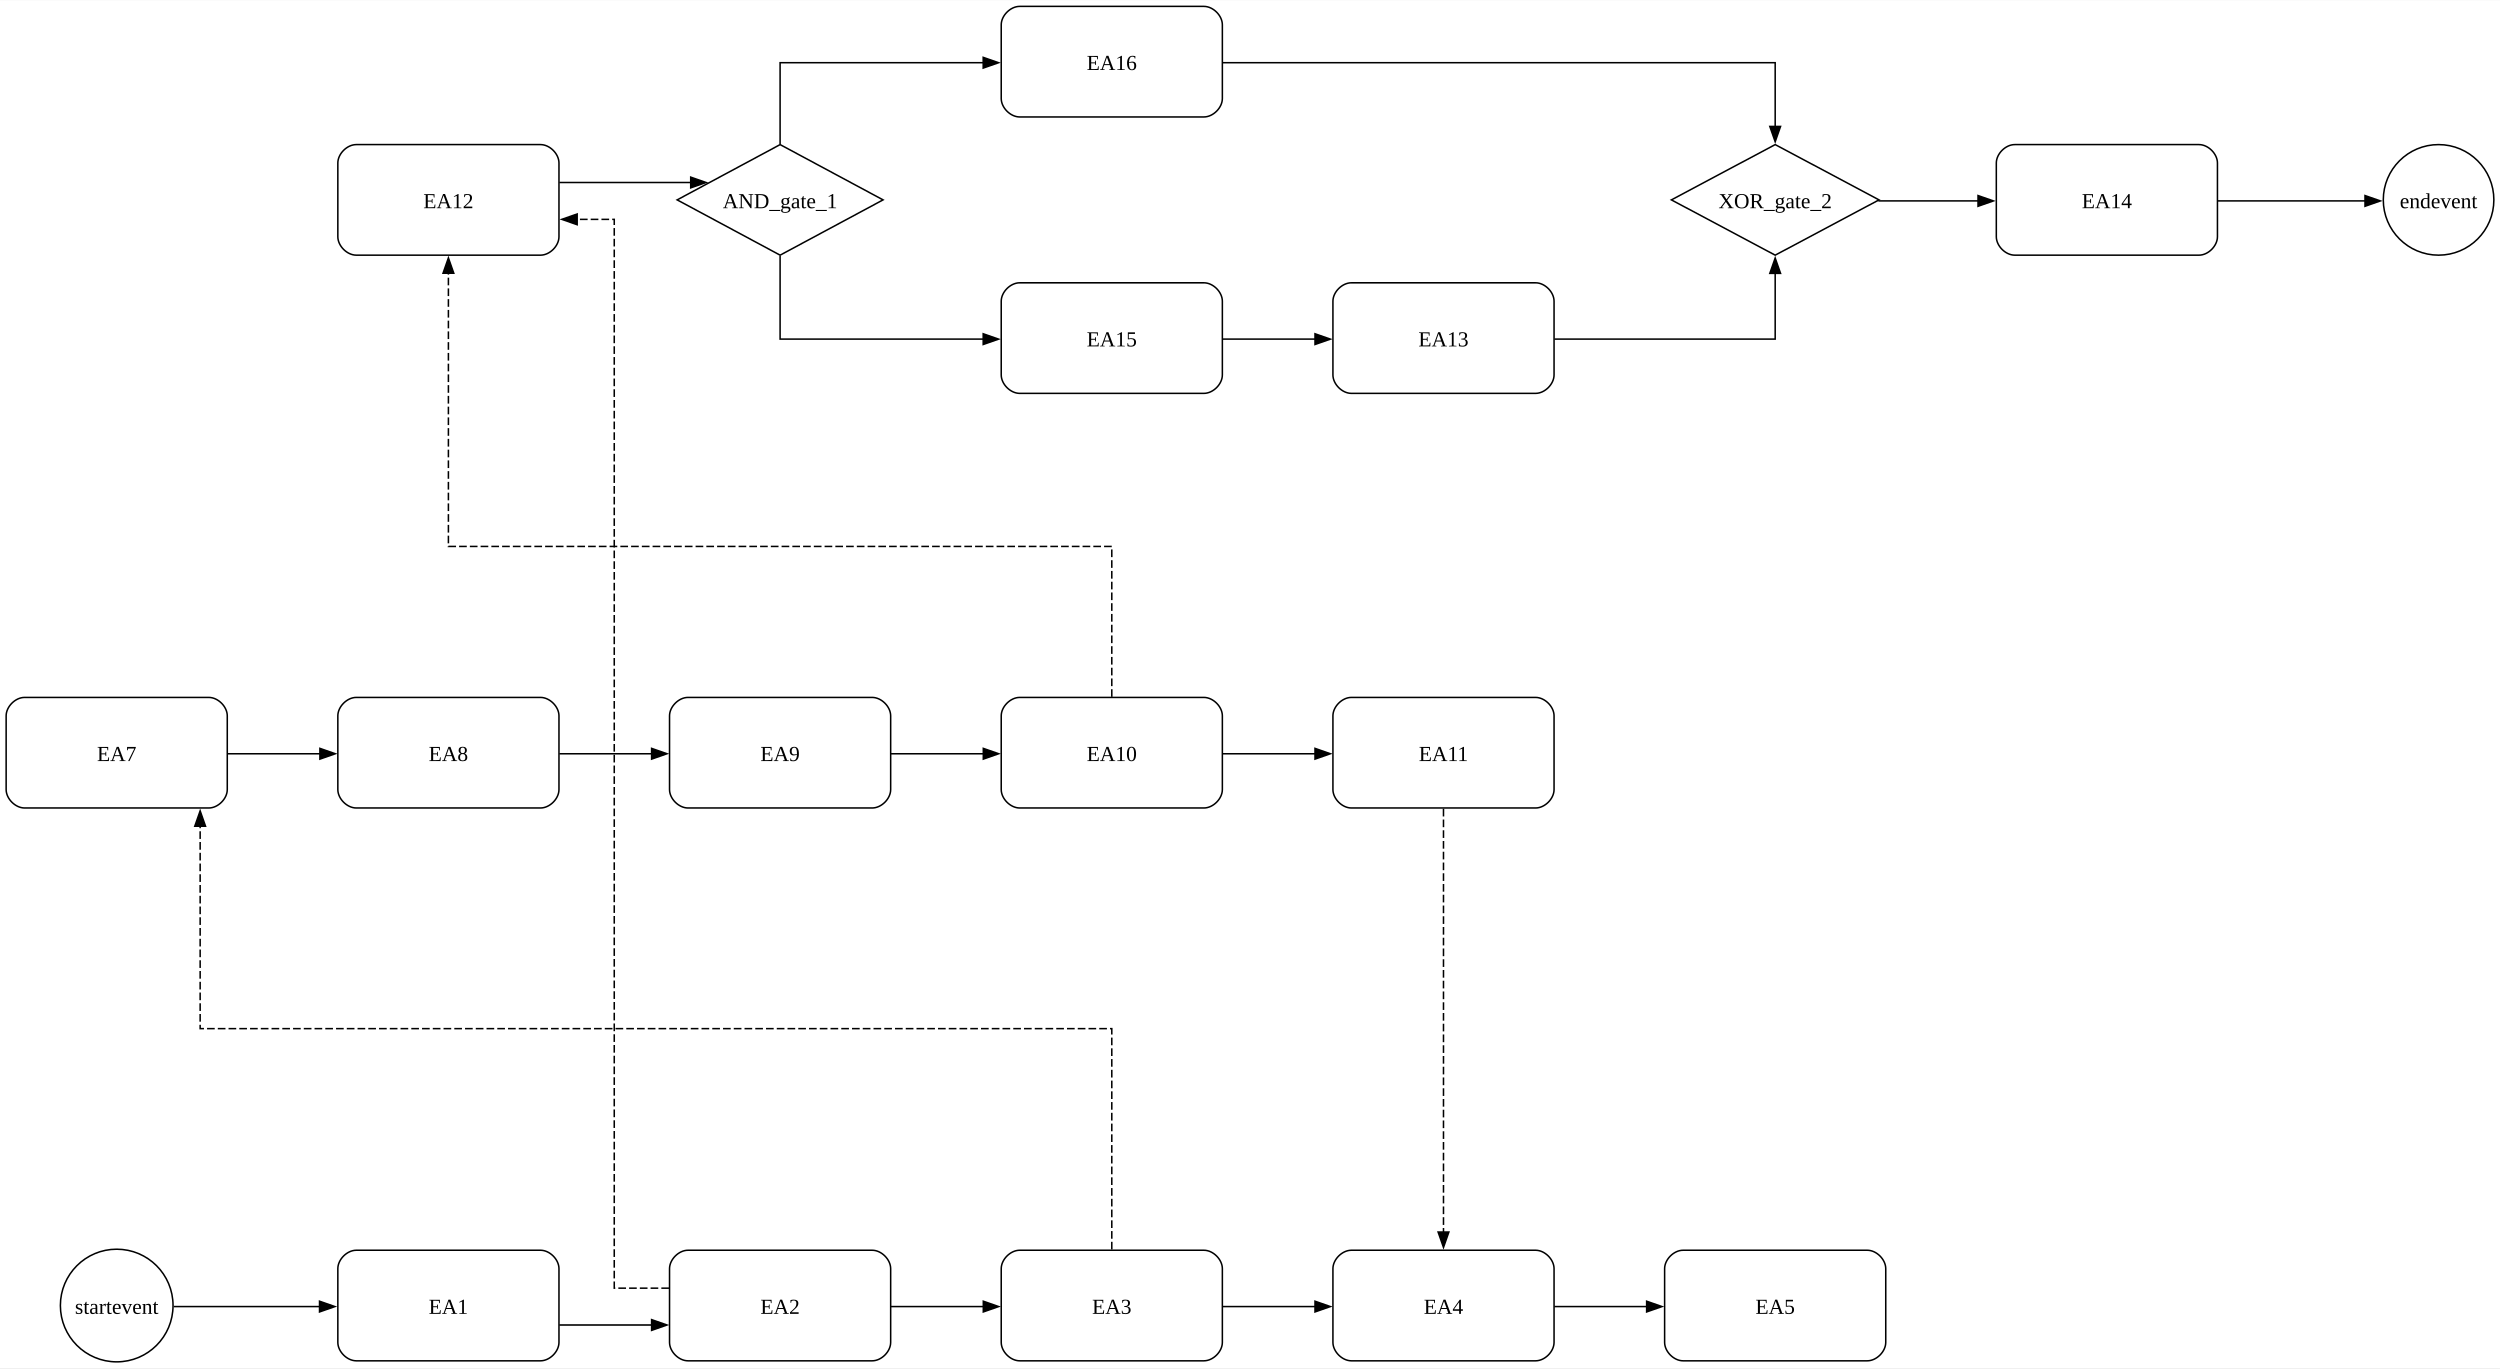
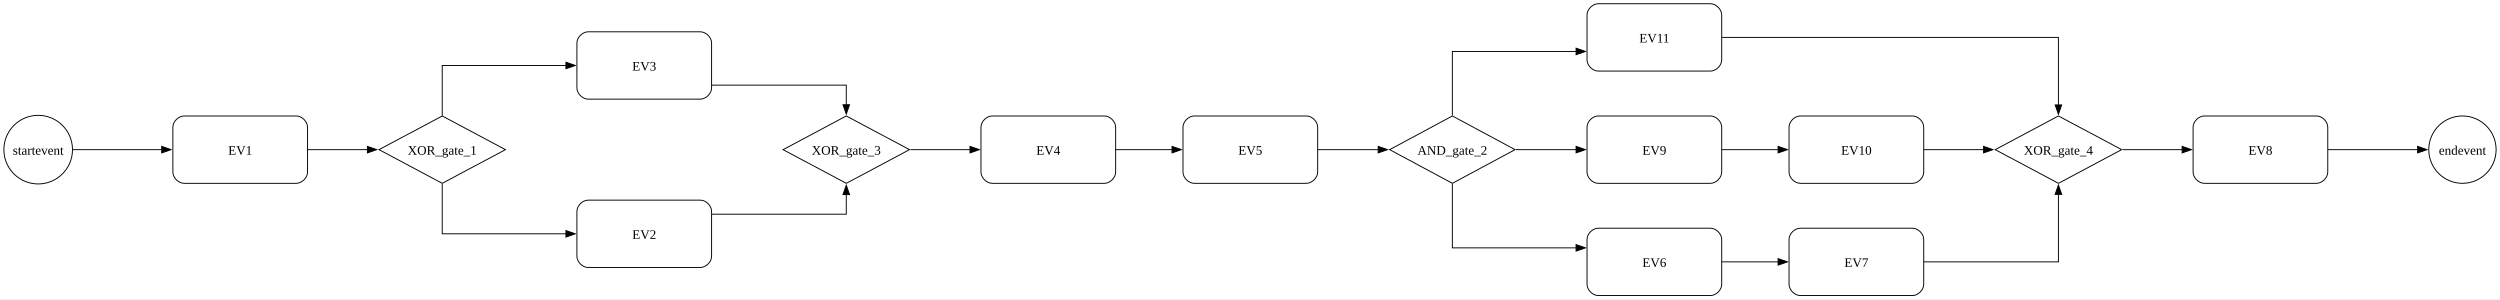
- <svg xmlns="http://www.w3.org/2000/svg" width="1628pt" height="891pt" viewBox="0.00 0.00 1628.00 890.68">
-   <g id="graph0" class="graph" transform="scale(1 1) rotate(0) translate(4 886.68)">
-     <polygon fill="white" stroke="none" points="-4,4 -4,-886.68 1624,-886.68 1624,4 -4,4" />
+ <svg xmlns="http://www.w3.org/2000/svg" width="2673pt" height="320pt" viewBox="0.00 0.00 2672.70 320.00">
+   <g id="graph0" class="graph" transform="scale(1 1) rotate(0) translate(4 316)">
+     <polygon fill="white" stroke="none" points="-4,4 -4,-316 2668.7,-316 2668.7,4 -4,4" />
    <g id="node1" class="node">
-       <ellipse fill="none" stroke="black" cx="72" cy="-36.68" rx="36.68" ry="36.68" />
-       <text text-anchor="middle" x="72" y="-31.25" font-family="Times New Roman,serif" font-size="14.00">startevent</text>
+       <polygon fill="none" stroke="black" points="2196.7,-192 2129.1,-156 2196.7,-120 2264.3,-156 2196.7,-192" />
+       <text text-anchor="middle" x="2196.7" y="-150.57" font-family="Times New Roman,serif" font-size="14.00">XOR_gate_4</text>
    </g>
    <g id="node2" class="node">
-       <path fill="none" stroke="black" d="M348,-72.68C348,-72.68 228,-72.68 228,-72.68 222,-72.68 216,-66.68 216,-60.68 216,-60.68 216,-12.68 216,-12.68 216,-6.68 222,-0.68 228,-0.68 228,-0.68 348,-0.68 348,-0.68 354,-0.68 360,-6.68 360,-12.68 360,-12.68 360,-60.68 360,-60.68 360,-66.68 354,-72.68 348,-72.68" />
-       <text text-anchor="middle" x="288" y="-31.25" font-family="Times New Roman,serif" font-size="14.00">EA1</text>
+       <path fill="none" stroke="black" d="M2472.7,-192C2472.7,-192 2352.7,-192 2352.7,-192 2346.7,-192 2340.7,-186 2340.7,-180 2340.7,-180 2340.7,-132 2340.7,-132 2340.7,-126 2346.7,-120 2352.7,-120 2352.7,-120 2472.7,-120 2472.7,-120 2478.7,-120 2484.7,-126 2484.7,-132 2484.7,-132 2484.7,-180 2484.7,-180 2484.7,-186 2478.7,-192 2472.7,-192" />
+       <text text-anchor="middle" x="2412.7" y="-150.57" font-family="Times New Roman,serif" font-size="14.00">EV8</text>
    </g>
    <g id="edge1" class="edge">
-       <path fill="none" stroke="black" d="M109.13,-36C109.13,-36 204.08,-36 204.08,-36" />
-       <polygon fill="black" stroke="black" points="204.08,-39.5 214.08,-36 204.08,-32.5 204.08,-39.5" />
+       <path fill="none" stroke="black" d="M2265.3,-156C2265.3,-156 2329,-156 2329,-156" />
+       <polygon fill="black" stroke="black" points="2328.99,-159.5 2338.99,-156 2328.99,-152.5 2328.99,-159.5" />
    </g>
    <g id="node3" class="node">
-       <path fill="none" stroke="black" d="M564,-72.68C564,-72.68 444,-72.68 444,-72.68 438,-72.68 432,-66.68 432,-60.68 432,-60.68 432,-12.68 432,-12.68 432,-6.68 438,-0.68 444,-0.68 444,-0.68 564,-0.68 564,-0.68 570,-0.68 576,-6.68 576,-12.68 576,-12.68 576,-60.68 576,-60.68 576,-66.68 570,-72.68 564,-72.68" />
-       <text text-anchor="middle" x="504" y="-31.25" font-family="Times New Roman,serif" font-size="14.00">EA2</text>
+       <ellipse fill="none" stroke="black" cx="2628.7" cy="-156" rx="36" ry="36" />
+       <text text-anchor="middle" x="2628.7" y="-150.57" font-family="Times New Roman,serif" font-size="14.00">endevent</text>
    </g>
    <g id="edge2" class="edge">
-       <path fill="none" stroke="black" d="M360.23,-24C360.23,-24 420.33,-24 420.33,-24" />
-       <polygon fill="black" stroke="black" points="420.33,-27.5 430.33,-24 420.33,-20.5 420.33,-27.5" />
+       <path fill="none" stroke="black" d="M2484.9,-156C2484.9,-156 2580.8,-156 2580.8,-156" />
+       <polygon fill="black" stroke="black" points="2580.79,-159.5 2590.79,-156 2580.79,-152.5 2580.79,-159.5" />
    </g>
    <g id="node4" class="node">
-       <path fill="none" stroke="black" d="M780,-72.68C780,-72.68 660,-72.68 660,-72.68 654,-72.68 648,-66.68 648,-60.68 648,-60.68 648,-12.68 648,-12.68 648,-6.68 654,-0.68 660,-0.68 660,-0.68 780,-0.68 780,-0.68 786,-0.68 792,-6.68 792,-12.68 792,-12.68 792,-60.68 792,-60.68 792,-66.68 786,-72.68 780,-72.68" />
-       <text text-anchor="middle" x="720" y="-31.25" font-family="Times New Roman,serif" font-size="14.00">EA3</text>
+       <polygon fill="none" stroke="black" points="900.68,-192 833.08,-156 900.68,-120 968.28,-156 900.68,-192" />
+       <text text-anchor="middle" x="900.68" y="-150.57" font-family="Times New Roman,serif" font-size="14.00">XOR_gate_3</text>
+     </g>
+     <g id="node5" class="node">
+       <path fill="none" stroke="black" d="M1176.7,-192C1176.7,-192 1056.7,-192 1056.7,-192 1050.7,-192 1044.7,-186 1044.7,-180 1044.7,-180 1044.7,-132 1044.7,-132 1044.7,-126 1050.7,-120 1056.7,-120 1056.7,-120 1176.7,-120 1176.7,-120 1182.7,-120 1188.7,-126 1188.7,-132 1188.7,-132 1188.7,-180 1188.7,-180 1188.7,-186 1182.7,-192 1176.7,-192" />
+       <text text-anchor="middle" x="1116.7" y="-150.57" font-family="Times New Roman,serif" font-size="14.00">EV4</text>
    </g>
    <g id="edge3" class="edge">
-       <path fill="none" stroke="black" d="M576.23,-36C576.23,-36 636.33,-36 636.33,-36" />
-       <polygon fill="black" stroke="black" points="636.33,-39.5 646.33,-36 636.33,-32.5 636.33,-39.5" />
+       <path fill="none" stroke="black" d="M969.32,-156C969.32,-156 1033,-156 1033,-156" />
+       <polygon fill="black" stroke="black" points="1032.99,-159.5 1042.99,-156 1032.99,-152.5 1032.99,-159.5" />
    </g>
-     <g id="node5" class="node">
-       <path fill="none" stroke="black" d="M348,-792.68C348,-792.68 228,-792.68 228,-792.68 222,-792.68 216,-786.68 216,-780.68 216,-780.68 216,-732.68 216,-732.68 216,-726.68 222,-720.68 228,-720.68 228,-720.68 348,-720.68 348,-720.68 354,-720.68 360,-726.68 360,-732.68 360,-732.68 360,-780.68 360,-780.68 360,-786.68 354,-792.68 348,-792.68" />
-       <text text-anchor="middle" x="288" y="-751.25" font-family="Times New Roman,serif" font-size="14.00">EA12</text>
+     <g id="node6" class="node">
+       <path fill="none" stroke="black" d="M1392.7,-192C1392.7,-192 1272.7,-192 1272.7,-192 1266.7,-192 1260.7,-186 1260.7,-180 1260.7,-180 1260.7,-132 1260.7,-132 1260.7,-126 1266.7,-120 1272.7,-120 1272.7,-120 1392.7,-120 1392.7,-120 1398.7,-120 1404.7,-126 1404.7,-132 1404.7,-132 1404.7,-180 1404.7,-180 1404.7,-186 1398.7,-192 1392.7,-192" />
+       <text text-anchor="middle" x="1332.7" y="-150.57" font-family="Times New Roman,serif" font-size="14.00">EV5</text>
    </g>
    <g id="edge4" class="edge">
-       <path fill="none" stroke="black" stroke-dasharray="5,2" d="M431.66,-48C411.99,-48 396,-48 396,-48 396,-48 396,-744 396,-744 396,-744 371.85,-744 371.85,-744" />
-       <polygon fill="black" stroke="black" points="371.85,-740.5 361.85,-744 371.85,-747.5 371.85,-740.5" />
+       <path fill="none" stroke="black" d="M1188.9,-156C1188.9,-156 1249,-156 1249,-156" />
+       <polygon fill="black" stroke="black" points="1248.99,-159.5 1258.99,-156 1248.99,-152.5 1248.99,-159.5" />
    </g>
-     <g id="node6" class="node">
-       <path fill="none" stroke="black" d="M996,-72.68C996,-72.68 876,-72.68 876,-72.68 870,-72.68 864,-66.68 864,-60.68 864,-60.68 864,-12.68 864,-12.68 864,-6.68 870,-0.68 876,-0.68 876,-0.68 996,-0.68 996,-0.68 1002,-0.68 1008,-6.68 1008,-12.68 1008,-12.68 1008,-60.68 1008,-60.68 1008,-66.68 1002,-72.68 996,-72.68" />
-       <text text-anchor="middle" x="936" y="-31.25" font-family="Times New Roman,serif" font-size="14.00">EA4</text>
+     <g id="node7" class="node">
+       <polygon fill="none" stroke="black" points="1548.7,-192 1481.66,-156 1548.7,-120 1615.74,-156 1548.7,-192" />
+       <text text-anchor="middle" x="1548.7" y="-150.57" font-family="Times New Roman,serif" font-size="14.00">AND_gate_2</text>
    </g>
    <g id="edge5" class="edge">
-       <path fill="none" stroke="black" d="M792.23,-36C792.23,-36 852.33,-36 852.33,-36" />
-       <polygon fill="black" stroke="black" points="852.33,-39.5 862.33,-36 852.33,-32.5 852.33,-39.5" />
+       <path fill="none" stroke="black" d="M1404.9,-156C1404.9,-156 1469.4,-156 1469.4,-156" />
+       <polygon fill="black" stroke="black" points="1469.39,-159.5 1479.39,-156 1469.39,-152.5 1469.39,-159.5" />
    </g>
-     <g id="node7" class="node">
-       <path fill="none" stroke="black" d="M132,-432.68C132,-432.68 12,-432.68 12,-432.68 6,-432.68 0,-426.68 0,-420.68 0,-420.68 0,-372.68 0,-372.68 0,-366.68 6,-360.68 12,-360.68 12,-360.68 132,-360.68 132,-360.68 138,-360.68 144,-366.68 144,-372.68 144,-372.68 144,-420.68 144,-420.68 144,-426.68 138,-432.68 132,-432.68" />
-       <text text-anchor="middle" x="72" y="-391.25" font-family="Times New Roman,serif" font-size="14.00">EA7</text>
+     <g id="node13" class="node">
+       <path fill="none" stroke="black" d="M1824.7,-72C1824.7,-72 1704.7,-72 1704.7,-72 1698.7,-72 1692.7,-66 1692.7,-60 1692.7,-60 1692.7,-12 1692.7,-12 1692.7,-6 1698.7,0 1704.7,0 1704.7,0 1824.7,0 1824.7,0 1830.7,0 1836.7,-6 1836.7,-12 1836.7,-12 1836.7,-60 1836.7,-60 1836.7,-66 1830.7,-72 1824.7,-72" />
+       <text text-anchor="middle" x="1764.7" y="-30.57" font-family="Times New Roman,serif" font-size="14.00">EV6</text>
+     </g>
+     <g id="edge12" class="edge">
+       <path fill="none" stroke="black" d="M1548.7,-119.57C1548.7,-89.24 1548.7,-51 1548.7,-51 1548.7,-51 1680.9,-51 1680.9,-51" />
+       <polygon fill="black" stroke="black" points="1680.99,-54.5 1690.99,-51 1680.99,-47.5 1680.99,-54.5" />
+     </g>
+     <g id="node14" class="node">
+       <path fill="none" stroke="black" d="M1824.7,-192C1824.7,-192 1704.7,-192 1704.7,-192 1698.7,-192 1692.7,-186 1692.7,-180 1692.7,-180 1692.7,-132 1692.7,-132 1692.7,-126 1698.7,-120 1704.7,-120 1704.7,-120 1824.7,-120 1824.7,-120 1830.7,-120 1836.7,-126 1836.7,-132 1836.7,-132 1836.7,-180 1836.7,-180 1836.7,-186 1830.7,-192 1824.7,-192" />
+       <text text-anchor="middle" x="1764.7" y="-150.57" font-family="Times New Roman,serif" font-size="14.00">EV9</text>
+     </g>
+     <g id="edge13" class="edge">
+       <path fill="none" stroke="black" d="M1616.7,-156C1616.7,-156 1681,-156 1681,-156" />
+       <polygon fill="black" stroke="black" points="1680.99,-159.5 1690.99,-156 1680.99,-152.5 1680.99,-159.5" />
+     </g>
+     <g id="node15" class="node">
+       <path fill="none" stroke="black" d="M1824.7,-312C1824.7,-312 1704.7,-312 1704.7,-312 1698.7,-312 1692.7,-306 1692.7,-300 1692.7,-300 1692.7,-252 1692.7,-252 1692.7,-246 1698.7,-240 1704.7,-240 1704.7,-240 1824.7,-240 1824.7,-240 1830.7,-240 1836.7,-246 1836.7,-252 1836.7,-252 1836.7,-300 1836.7,-300 1836.7,-306 1830.7,-312 1824.7,-312" />
+       <text text-anchor="middle" x="1764.7" y="-270.57" font-family="Times New Roman,serif" font-size="14.00">EV11</text>
+     </g>
+     <g id="edge14" class="edge">
+       <path fill="none" stroke="black" d="M1548.7,-192.43C1548.7,-222.76 1548.7,-261 1548.7,-261 1548.7,-261 1680.9,-261 1680.9,-261" />
+       <polygon fill="black" stroke="black" points="1680.99,-264.5 1690.99,-261 1680.99,-257.5 1680.99,-264.5" />
+     </g>
+     <g id="node8" class="node">
+       <ellipse fill="none" stroke="black" cx="36.68" cy="-156" rx="36.68" ry="36.68" />
+       <text text-anchor="middle" x="36.68" y="-150.57" font-family="Times New Roman,serif" font-size="14.00">startevent</text>
+     </g>
+     <g id="node9" class="node">
+       <path fill="none" stroke="black" d="M312.68,-192C312.68,-192 192.68,-192 192.68,-192 186.68,-192 180.68,-186 180.68,-180 180.68,-180 180.68,-132 180.68,-132 180.68,-126 186.68,-120 192.68,-120 192.68,-120 312.68,-120 312.68,-120 318.68,-120 324.68,-126 324.68,-132 324.68,-132 324.68,-180 324.68,-180 324.68,-186 318.68,-192 312.68,-192" />
+       <text text-anchor="middle" x="252.68" y="-150.57" font-family="Times New Roman,serif" font-size="14.00">EV1</text>
    </g>
    <g id="edge6" class="edge">
-       <path fill="none" stroke="black" stroke-dasharray="5,2" d="M720,-73.17C720,-125.86 720,-217 720,-217 720,-217 126.34,-217 126.34,-217 126.34,-217 126.34,-348.8 126.34,-348.8" />
-       <polygon fill="black" stroke="black" points="122.84,-348.81 126.34,-358.81 129.84,-348.81 122.84,-348.81" />
+       <path fill="none" stroke="black" d="M73.81,-156C73.81,-156 168.75,-156 168.75,-156" />
+       <polygon fill="black" stroke="black" points="168.76,-159.5 178.76,-156 168.76,-152.5 168.76,-159.5" />
    </g>
-     <g id="node8" class="node">
-       <polygon fill="none" stroke="black" points="504,-792.68 436.96,-756.68 504,-720.68 571.04,-756.68 504,-792.68" />
-       <text text-anchor="middle" x="504" y="-751.25" font-family="Times New Roman,serif" font-size="14.00">AND_gate_1</text>
+     <g id="node10" class="node">
+       <polygon fill="none" stroke="black" points="468.68,-192 401.08,-156 468.68,-120 536.28,-156 468.68,-192" />
+       <text text-anchor="middle" x="468.68" y="-150.57" font-family="Times New Roman,serif" font-size="14.00">XOR_gate_1</text>
    </g>
    <g id="edge7" class="edge">
-       <path fill="none" stroke="black" d="M360.23,-768C360.23,-768 445.78,-768 445.78,-768" />
-       <polygon fill="black" stroke="black" points="445.79,-771.5 455.79,-768 445.79,-764.5 445.79,-771.5" />
+       <path fill="none" stroke="black" d="M324.9,-156C324.9,-156 388.66,-156 388.66,-156" />
+       <polygon fill="black" stroke="black" points="388.67,-159.5 398.67,-156 388.67,-152.5 388.67,-159.5" />
    </g>
-     <g id="node9" class="node">
-       <path fill="none" stroke="black" d="M1212,-72.68C1212,-72.68 1092,-72.68 1092,-72.68 1086,-72.68 1080,-66.68 1080,-60.68 1080,-60.68 1080,-12.68 1080,-12.68 1080,-6.68 1086,-0.68 1092,-0.68 1092,-0.68 1212,-0.68 1212,-0.68 1218,-0.68 1224,-6.68 1224,-12.68 1224,-12.68 1224,-60.68 1224,-60.68 1224,-66.68 1218,-72.68 1212,-72.68" />
-       <text text-anchor="middle" x="1152" y="-31.25" font-family="Times New Roman,serif" font-size="14.00">EA5</text>
+     <g id="node11" class="node">
+       <path fill="none" stroke="black" d="M744.68,-102C744.68,-102 624.68,-102 624.68,-102 618.68,-102 612.68,-96 612.68,-90 612.68,-90 612.68,-42 612.68,-42 612.68,-36 618.68,-30 624.68,-30 624.68,-30 744.68,-30 744.68,-30 750.68,-30 756.68,-36 756.68,-42 756.68,-42 756.68,-90 756.68,-90 756.68,-96 750.68,-102 744.68,-102" />
+       <text text-anchor="middle" x="684.68" y="-60.58" font-family="Times New Roman,serif" font-size="14.00">EV2</text>
    </g>
    <g id="edge8" class="edge">
-       <path fill="none" stroke="black" d="M1008.2,-36C1008.2,-36 1068.3,-36 1068.3,-36" />
-       <polygon fill="black" stroke="black" points="1068.29,-39.5 1078.29,-36 1068.29,-32.5 1068.29,-39.5" />
+       <path fill="none" stroke="black" d="M468.68,-119.65C468.68,-94.67 468.68,-66 468.68,-66 468.68,-66 600.94,-66 600.94,-66" />
+       <polygon fill="black" stroke="black" points="600.94,-69.5 610.94,-66 600.94,-62.5 600.94,-69.5" />
    </g>
-     <g id="node10" class="node">
-       <path fill="none" stroke="black" d="M348,-432.68C348,-432.68 228,-432.68 228,-432.68 222,-432.68 216,-426.68 216,-420.68 216,-420.68 216,-372.68 216,-372.68 216,-366.68 222,-360.68 228,-360.68 228,-360.68 348,-360.68 348,-360.68 354,-360.68 360,-366.68 360,-372.68 360,-372.68 360,-420.68 360,-420.68 360,-426.68 354,-432.68 348,-432.68" />
-       <text text-anchor="middle" x="288" y="-391.25" font-family="Times New Roman,serif" font-size="14.00">EA8</text>
+     <g id="node12" class="node">
+       <path fill="none" stroke="black" d="M744.68,-282C744.68,-282 624.68,-282 624.68,-282 618.68,-282 612.68,-276 612.68,-270 612.68,-270 612.68,-222 612.68,-222 612.68,-216 618.68,-210 624.68,-210 624.68,-210 744.68,-210 744.68,-210 750.68,-210 756.68,-216 756.68,-222 756.68,-222 756.68,-270 756.68,-270 756.68,-276 750.68,-282 744.68,-282" />
+       <text text-anchor="middle" x="684.68" y="-240.57" font-family="Times New Roman,serif" font-size="14.00">EV3</text>
    </g>
    <g id="edge9" class="edge">
-       <path fill="none" stroke="black" d="M144.23,-396C144.23,-396 204.33,-396 204.33,-396" />
-       <polygon fill="black" stroke="black" points="204.33,-399.5 214.33,-396 204.33,-392.5 204.33,-399.5" />
-     </g>
-     <g id="node11" class="node">
-       <path fill="none" stroke="black" d="M780,-702.68C780,-702.68 660,-702.68 660,-702.68 654,-702.68 648,-696.68 648,-690.68 648,-690.68 648,-642.68 648,-642.68 648,-636.68 654,-630.68 660,-630.68 660,-630.68 780,-630.68 780,-630.68 786,-630.68 792,-636.68 792,-642.68 792,-642.68 792,-690.68 792,-690.68 792,-696.68 786,-702.68 780,-702.68" />
-       <text text-anchor="middle" x="720" y="-661.25" font-family="Times New Roman,serif" font-size="14.00">EA15</text>
+       <path fill="none" stroke="black" d="M468.68,-192.35C468.68,-217.33 468.68,-246 468.68,-246 468.68,-246 600.94,-246 600.94,-246" />
+       <polygon fill="black" stroke="black" points="600.94,-249.5 610.94,-246 600.94,-242.5 600.94,-249.5" />
    </g>
    <g id="edge10" class="edge">
-       <path fill="none" stroke="black" d="M504,-720.32C504,-695.09 504,-666 504,-666 504,-666 636.26,-666 636.26,-666" />
-       <polygon fill="black" stroke="black" points="636.26,-669.5 646.26,-666 636.26,-662.5 636.26,-669.5" />
-     </g>
-     <g id="node12" class="node">
-       <path fill="none" stroke="black" d="M780,-882.68C780,-882.68 660,-882.68 660,-882.68 654,-882.68 648,-876.68 648,-870.68 648,-870.68 648,-822.68 648,-822.68 648,-816.68 654,-810.68 660,-810.68 660,-810.68 780,-810.68 780,-810.68 786,-810.68 792,-816.68 792,-822.68 792,-822.68 792,-870.68 792,-870.68 792,-876.68 786,-882.68 780,-882.68" />
-       <text text-anchor="middle" x="720" y="-841.25" font-family="Times New Roman,serif" font-size="14.00">EA16</text>
+       <path fill="none" stroke="black" d="M756.9,-87C819.7,-87 900.68,-87 900.68,-87 900.68,-87 900.68,-107.97 900.68,-107.97" />
+       <polygon fill="black" stroke="black" points="897.18,-107.97 900.68,-117.97 904.18,-107.97 897.18,-107.97" />
    </g>
    <g id="edge11" class="edge">
-       <path fill="none" stroke="black" d="M504,-793.01C504,-817.74 504,-846 504,-846 504,-846 636.26,-846 636.26,-846" />
-       <polygon fill="black" stroke="black" points="636.26,-849.5 646.26,-846 636.26,-842.5 636.26,-849.5" />
+       <path fill="none" stroke="black" d="M756.9,-225C819.7,-225 900.68,-225 900.68,-225 900.68,-225 900.68,-204.03 900.68,-204.03" />
+       <polygon fill="black" stroke="black" points="904.18,-204.03 900.68,-194.03 897.18,-204.03 904.18,-204.03" />
    </g>
-     <g id="node13" class="node">
-       <path fill="none" stroke="black" d="M564,-432.68C564,-432.68 444,-432.68 444,-432.68 438,-432.68 432,-426.68 432,-420.68 432,-420.68 432,-372.68 432,-372.68 432,-366.68 438,-360.68 444,-360.68 444,-360.68 564,-360.68 564,-360.68 570,-360.68 576,-366.68 576,-372.68 576,-372.68 576,-420.68 576,-420.68 576,-426.68 570,-432.68 564,-432.68" />
-       <text text-anchor="middle" x="504" y="-391.25" font-family="Times New Roman,serif" font-size="14.00">EA9</text>
+     <g id="node16" class="node">
+       <path fill="none" stroke="black" d="M2040.7,-72C2040.7,-72 1920.7,-72 1920.7,-72 1914.7,-72 1908.7,-66 1908.7,-60 1908.7,-60 1908.7,-12 1908.7,-12 1908.7,-6 1914.7,0 1920.7,0 1920.7,0 2040.7,0 2040.7,0 2046.7,0 2052.7,-6 2052.7,-12 2052.7,-12 2052.7,-60 2052.7,-60 2052.7,-66 2046.7,-72 2040.7,-72" />
+       <text text-anchor="middle" x="1980.7" y="-30.57" font-family="Times New Roman,serif" font-size="14.00">EV7</text>
    </g>
-     <g id="edge12" class="edge">
-       <path fill="none" stroke="black" d="M360.23,-396C360.23,-396 420.33,-396 420.33,-396" />
-       <polygon fill="black" stroke="black" points="420.33,-399.5 430.33,-396 420.33,-392.5 420.33,-399.5" />
+     <g id="edge15" class="edge">
+       <path fill="none" stroke="black" d="M1836.9,-36C1836.9,-36 1897,-36 1897,-36" />
+       <polygon fill="black" stroke="black" points="1896.99,-39.5 1906.99,-36 1896.99,-32.5 1896.99,-39.5" />
    </g>
-     <g id="node19" class="node">
-       <path fill="none" stroke="black" d="M996,-702.68C996,-702.68 876,-702.68 876,-702.68 870,-702.68 864,-696.68 864,-690.68 864,-690.68 864,-642.68 864,-642.68 864,-636.68 870,-630.68 876,-630.68 876,-630.68 996,-630.68 996,-630.68 1002,-630.68 1008,-636.68 1008,-642.68 1008,-642.68 1008,-690.68 1008,-690.68 1008,-696.68 1002,-702.68 996,-702.68" />
-       <text text-anchor="middle" x="936" y="-661.25" font-family="Times New Roman,serif" font-size="14.00">EA13</text>
+     <g id="node17" class="node">
+       <path fill="none" stroke="black" d="M2040.7,-192C2040.7,-192 1920.7,-192 1920.7,-192 1914.7,-192 1908.7,-186 1908.7,-180 1908.7,-180 1908.7,-132 1908.7,-132 1908.7,-126 1914.7,-120 1920.7,-120 1920.7,-120 2040.7,-120 2040.7,-120 2046.7,-120 2052.7,-126 2052.7,-132 2052.7,-132 2052.7,-180 2052.7,-180 2052.7,-186 2046.7,-192 2040.7,-192" />
+       <text text-anchor="middle" x="1980.7" y="-150.57" font-family="Times New Roman,serif" font-size="14.00">EV10</text>
+     </g>
+     <g id="edge16" class="edge">
+       <path fill="none" stroke="black" d="M1836.9,-156C1836.9,-156 1897,-156 1897,-156" />
+       <polygon fill="black" stroke="black" points="1896.99,-159.5 1906.99,-156 1896.99,-152.5 1896.99,-159.5" />
+     </g>
+     <g id="edge17" class="edge">
+       <path fill="none" stroke="black" d="M1837,-276C1960,-276 2196.7,-276 2196.7,-276 2196.7,-276 2196.7,-203.84 2196.7,-203.84" />
+       <polygon fill="black" stroke="black" points="2200.2,-203.84 2196.7,-193.84 2193.2,-203.84 2200.2,-203.84" />
+     </g>
+     <g id="edge18" class="edge">
+       <path fill="none" stroke="black" d="M2052.9,-36C2115.7,-36 2196.7,-36 2196.7,-36 2196.7,-36 2196.7,-108.16 2196.7,-108.16" />
+       <polygon fill="black" stroke="black" points="2193.2,-108.16 2196.7,-118.16 2200.2,-108.16 2193.2,-108.16" />
    </g>
    <g id="edge19" class="edge">
-       <path fill="none" stroke="black" d="M792.23,-666C792.23,-666 852.33,-666 852.33,-666" />
-       <polygon fill="black" stroke="black" points="852.33,-669.5 862.33,-666 852.33,-662.5 852.33,-669.5" />
-     </g>
-     <g id="node16" class="node">
-       <polygon fill="none" stroke="black" points="1152,-792.68 1084.4,-756.68 1152,-720.68 1219.6,-756.68 1152,-792.68" />
-       <text text-anchor="middle" x="1152" y="-751.25" font-family="Times New Roman,serif" font-size="14.00">XOR_gate_2</text>
-     </g>
-     <g id="edge20" class="edge">
-       <path fill="none" stroke="black" d="M792.31,-846C915.29,-846 1152,-846 1152,-846 1152,-846 1152,-804.52 1152,-804.52" />
-       <polygon fill="black" stroke="black" points="1155.5,-804.52 1152,-794.52 1148.5,-804.52 1155.5,-804.52" />
-     </g>
-     <g id="node14" class="node">
-       <path fill="none" stroke="black" d="M780,-432.68C780,-432.68 660,-432.68 660,-432.68 654,-432.68 648,-426.68 648,-420.68 648,-420.68 648,-372.68 648,-372.68 648,-366.68 654,-360.68 660,-360.68 660,-360.68 780,-360.68 780,-360.68 786,-360.68 792,-366.68 792,-372.68 792,-372.68 792,-420.68 792,-420.68 792,-426.68 786,-432.68 780,-432.68" />
-       <text text-anchor="middle" x="720" y="-391.25" font-family="Times New Roman,serif" font-size="14.00">EA10</text>
-     </g>
-     <g id="edge13" class="edge">
-       <path fill="none" stroke="black" d="M576.23,-396C576.23,-396 636.33,-396 636.33,-396" />
-       <polygon fill="black" stroke="black" points="636.33,-399.5 646.33,-396 636.33,-392.5 636.33,-399.5" />
-     </g>
-     <g id="edge14" class="edge">
-       <path fill="none" stroke="black" stroke-dasharray="5,2" d="M720,-433.03C720,-472.81 720,-531 720,-531 720,-531 288,-531 288,-531 288,-531 288,-708.91 288,-708.91" />
-       <polygon fill="black" stroke="black" points="284.5,-708.91 288,-718.91 291.5,-708.91 284.5,-708.91" />
-     </g>
-     <g id="node15" class="node">
-       <path fill="none" stroke="black" d="M996,-432.68C996,-432.68 876,-432.68 876,-432.68 870,-432.68 864,-426.68 864,-420.68 864,-420.68 864,-372.68 864,-372.68 864,-366.68 870,-360.68 876,-360.68 876,-360.68 996,-360.68 996,-360.68 1002,-360.68 1008,-366.68 1008,-372.68 1008,-372.68 1008,-420.68 1008,-420.68 1008,-426.68 1002,-432.68 996,-432.68" />
-       <text text-anchor="middle" x="936" y="-391.25" font-family="Times New Roman,serif" font-size="14.00">EA11</text>
-     </g>
-     <g id="edge15" class="edge">
-       <path fill="none" stroke="black" d="M792.23,-396C792.23,-396 852.33,-396 852.33,-396" />
-       <polygon fill="black" stroke="black" points="852.33,-399.5 862.33,-396 852.33,-392.5 852.33,-399.5" />
-     </g>
-     <g id="edge16" class="edge">
-       <path fill="none" stroke="black" stroke-dasharray="5,2" d="M936,-360.18C936,-360.18 936,-84.52 936,-84.52" />
-       <polygon fill="black" stroke="black" points="939.5,-84.52 936,-74.52 932.5,-84.52 939.5,-84.52" />
-     </g>
-     <g id="node17" class="node">
-       <path fill="none" stroke="black" d="M1428,-792.68C1428,-792.68 1308,-792.68 1308,-792.68 1302,-792.68 1296,-786.68 1296,-780.68 1296,-780.68 1296,-732.68 1296,-732.68 1296,-726.68 1302,-720.68 1308,-720.68 1308,-720.68 1428,-720.68 1428,-720.68 1434,-720.68 1440,-726.68 1440,-732.68 1440,-732.68 1440,-780.68 1440,-780.68 1440,-786.68 1434,-792.68 1428,-792.68" />
-       <text text-anchor="middle" x="1368" y="-751.25" font-family="Times New Roman,serif" font-size="14.00">EA14</text>
-     </g>
-     <g id="edge17" class="edge">
-       <path fill="none" stroke="black" d="M1219.2,-756C1219.2,-756 1284.1,-756 1284.1,-756" />
-       <polygon fill="black" stroke="black" points="1284.09,-759.5 1294.09,-756 1284.09,-752.5 1284.09,-759.5" />
-     </g>
-     <g id="node18" class="node">
-       <ellipse fill="none" stroke="black" cx="1584" cy="-756.68" rx="36" ry="36" />
-       <text text-anchor="middle" x="1584" y="-751.25" font-family="Times New Roman,serif" font-size="14.00">endevent</text>
-     </g>
-     <g id="edge18" class="edge">
-       <path fill="none" stroke="black" d="M1440.2,-756C1440.2,-756 1536.1,-756 1536.1,-756" />
-       <polygon fill="black" stroke="black" points="1536.09,-759.5 1546.09,-756 1536.09,-752.5 1536.09,-759.5" />
-     </g>
-     <g id="edge21" class="edge">
-       <path fill="none" stroke="black" d="M1008.2,-666C1071,-666 1152,-666 1152,-666 1152,-666 1152,-708.8 1152,-708.8" />
-       <polygon fill="black" stroke="black" points="1148.5,-708.81 1152,-718.81 1155.5,-708.81 1148.5,-708.81" />
+       <path fill="none" stroke="black" d="M2052.9,-156C2052.9,-156 2116.7,-156 2116.7,-156" />
+       <polygon fill="black" stroke="black" points="2116.69,-159.5 2126.69,-156 2116.69,-152.5 2116.69,-159.5" />
    </g>
  </g>
</svg>
